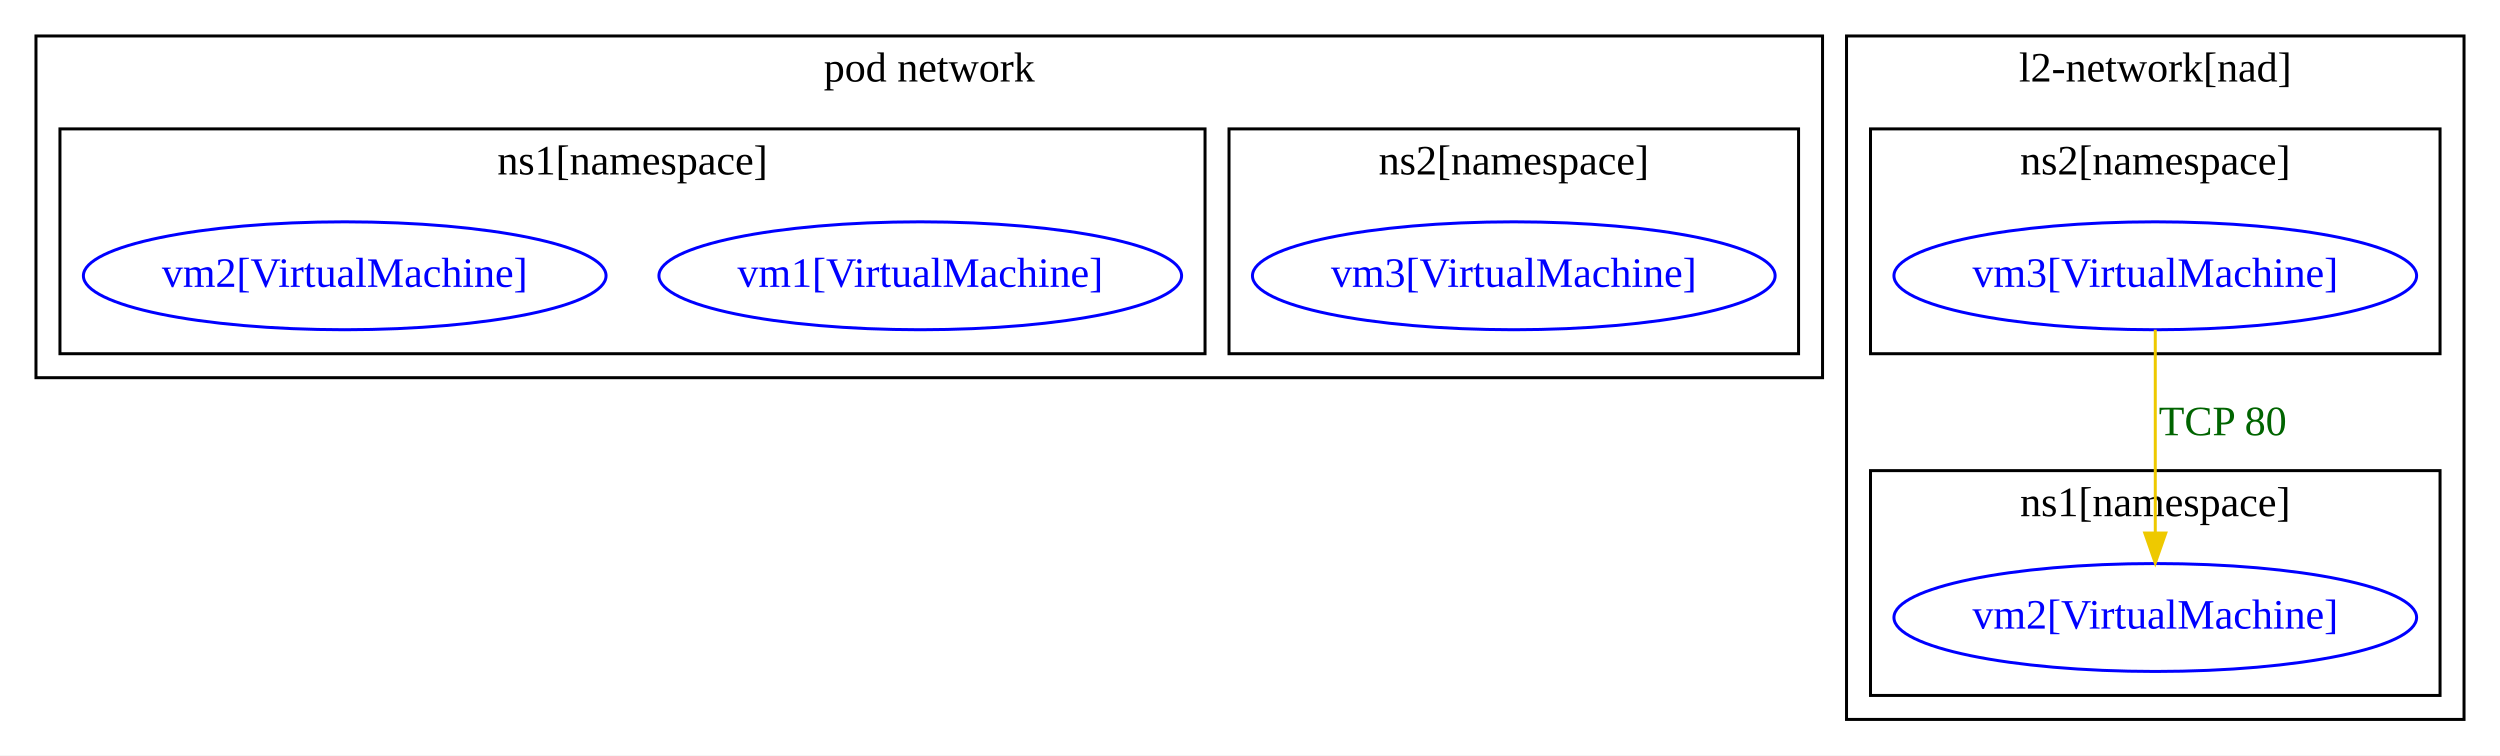
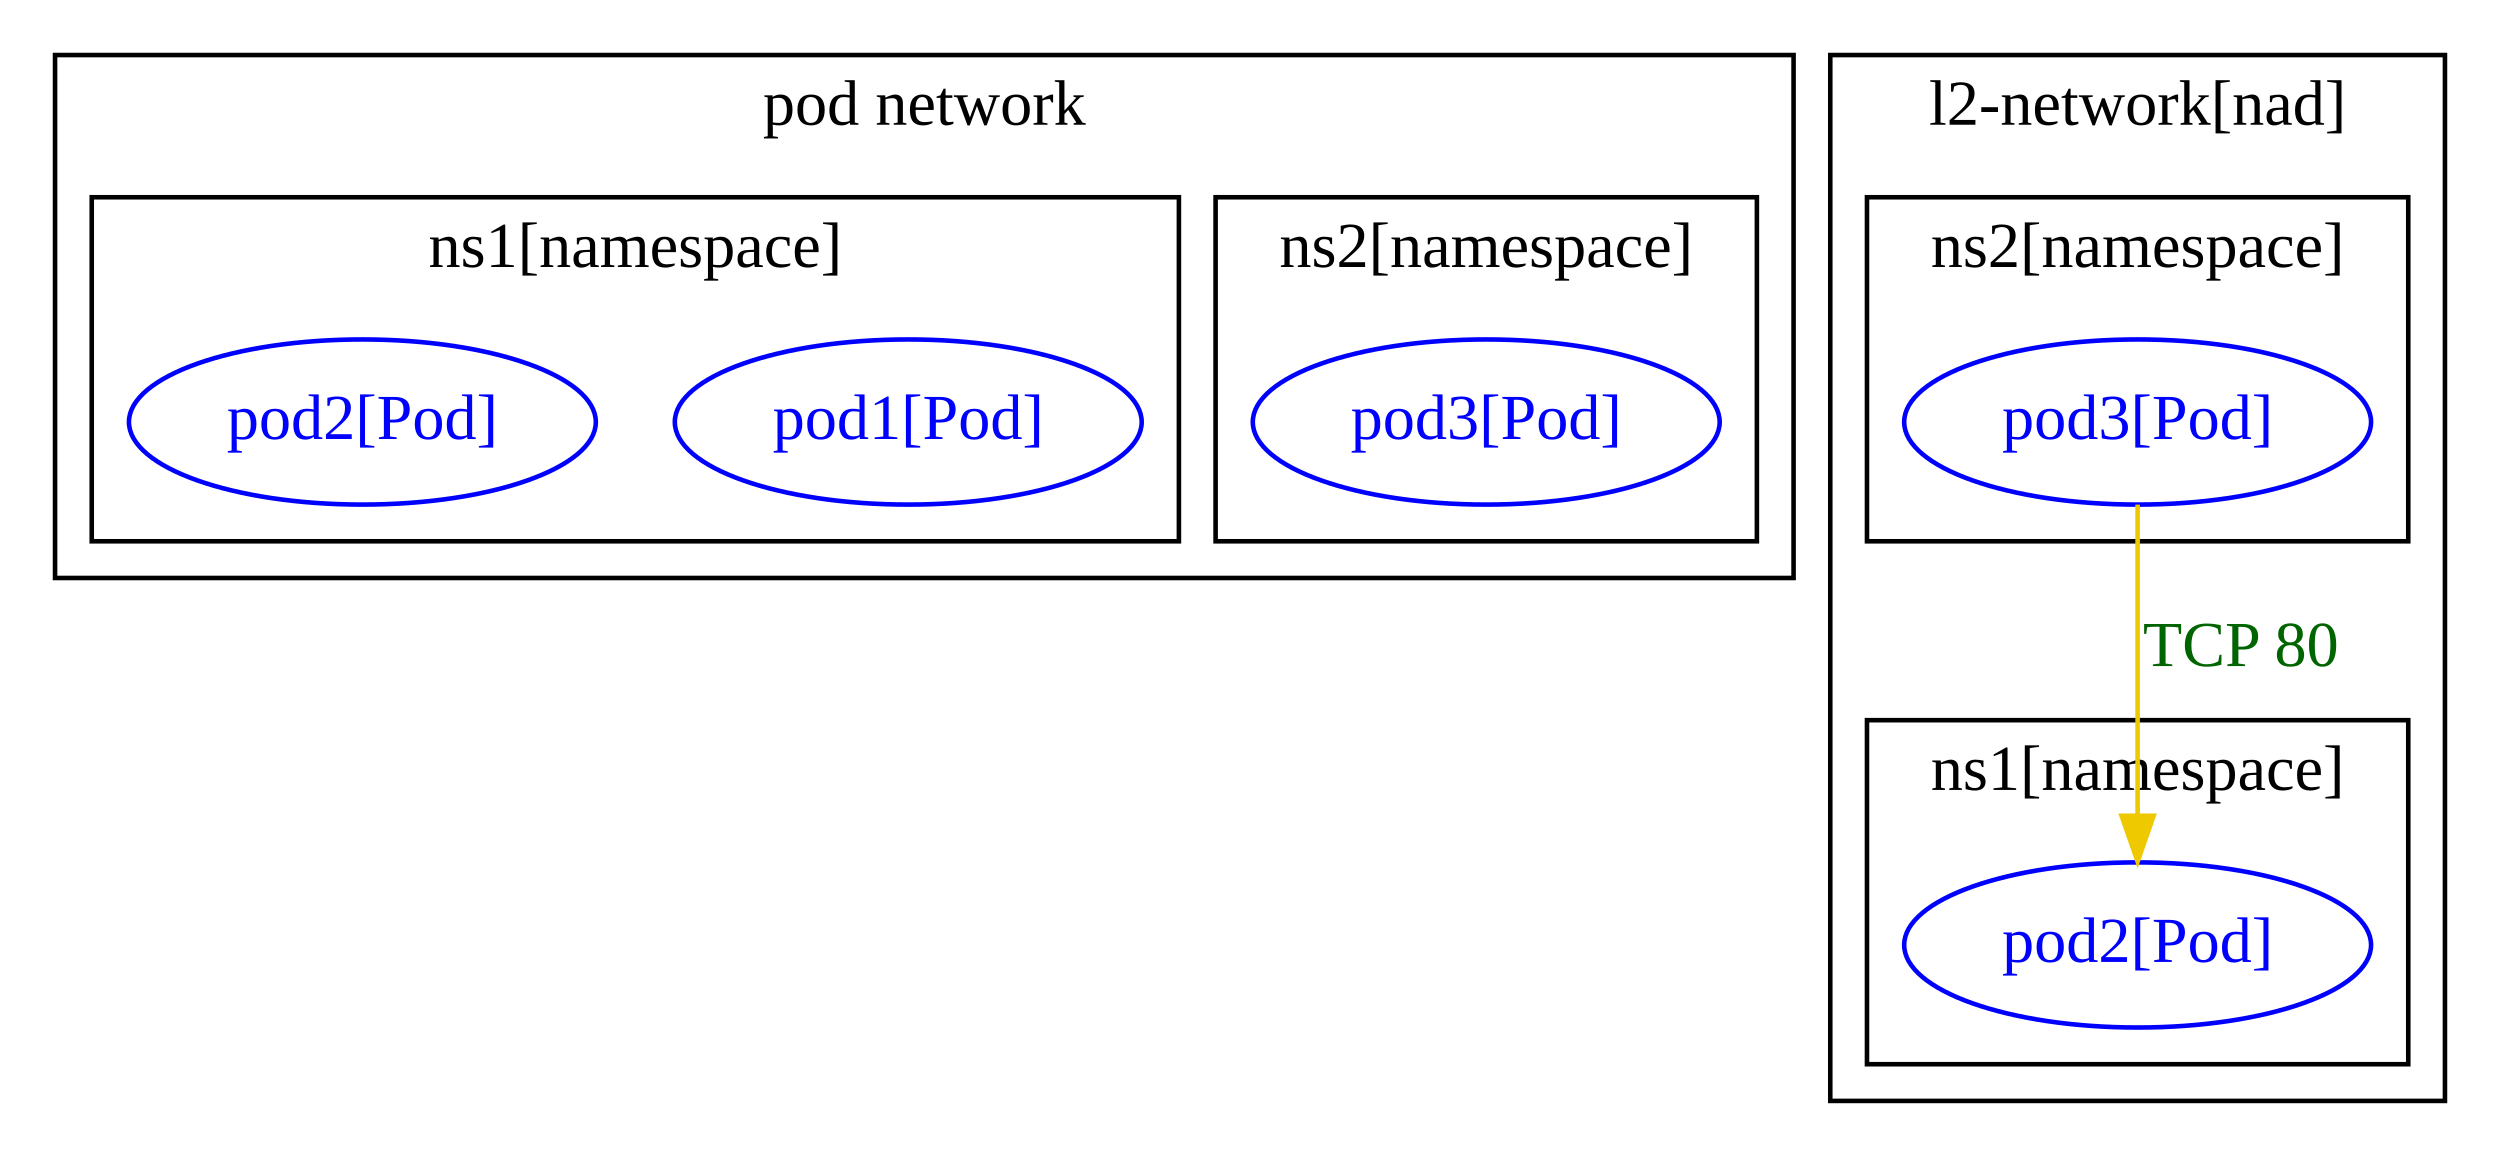
- <svg xmlns="http://www.w3.org/2000/svg" width="834pt" height="252pt" viewBox="0.00 0.00 834.00 252.00">
+ <svg xmlns="http://www.w3.org/2000/svg" width="545pt" height="252pt" viewBox="0.00 0.00 545.00 252.00">
  <g id="graph0" class="graph" transform="scale(1 1) rotate(0) translate(4 248)">
-     <polygon fill="white" stroke="transparent" points="-4,4 -4,-248 830,-248 830,4 -4,4" />
+     <polygon fill="white" stroke="transparent" points="-4,4 -4,-248 541,-248 541,4 -4,4" />
    <g id="clust1" class="cluster">
-       <polygon fill="none" stroke="black" points="8,-122 8,-236 604,-236 604,-122 8,-122" />
-       <text text-anchor="middle" x="306" y="-220.8" font-family="Times New Roman,serif" font-size="14.00">pod network</text>
+       <polygon fill="none" stroke="black" points="8,-122 8,-236 387,-236 387,-122 8,-122" />
+       <text text-anchor="middle" x="197.5" y="-220.8" font-family="Times New Roman,serif" font-size="14.00">pod network</text>
    </g>
    <g id="clust3" class="cluster">
-       <polygon fill="none" stroke="black" points="406,-130 406,-205 596,-205 596,-130 406,-130" />
-       <text text-anchor="middle" x="501" y="-189.8" font-family="Times New Roman,serif" font-size="14.00">ns2[namespace]</text>
+       <polygon fill="none" stroke="black" points="261,-130 261,-205 379,-205 379,-130 261,-130" />
+       <text text-anchor="middle" x="320" y="-189.8" font-family="Times New Roman,serif" font-size="14.00">ns2[namespace]</text>
    </g>
    <g id="clust2" class="cluster">
-       <polygon fill="none" stroke="black" points="16,-130 16,-205 398,-205 398,-130 16,-130" />
-       <text text-anchor="middle" x="207" y="-189.8" font-family="Times New Roman,serif" font-size="14.00">ns1[namespace]</text>
+       <polygon fill="none" stroke="black" points="16,-130 16,-205 253,-205 253,-130 16,-130" />
+       <text text-anchor="middle" x="134.5" y="-189.8" font-family="Times New Roman,serif" font-size="14.00">ns1[namespace]</text>
    </g>
    <g id="clust4" class="cluster">
-       <polygon fill="none" stroke="black" points="612,-8 612,-236 818,-236 818,-8 612,-8" />
-       <text text-anchor="middle" x="715" y="-220.8" font-family="Times New Roman,serif" font-size="14.00">l2-network[nad]</text>
+       <polygon fill="none" stroke="black" points="395,-8 395,-236 529,-236 529,-8 395,-8" />
+       <text text-anchor="middle" x="462" y="-220.8" font-family="Times New Roman,serif" font-size="14.00">l2-network[nad]</text>
    </g>
    <g id="clust6" class="cluster">
-       <polygon fill="none" stroke="black" points="620,-130 620,-205 810,-205 810,-130 620,-130" />
-       <text text-anchor="middle" x="715" y="-189.8" font-family="Times New Roman,serif" font-size="14.00">ns2[namespace]</text>
+       <polygon fill="none" stroke="black" points="403,-130 403,-205 521,-205 521,-130 403,-130" />
+       <text text-anchor="middle" x="462" y="-189.8" font-family="Times New Roman,serif" font-size="14.00">ns2[namespace]</text>
    </g>
    <g id="clust5" class="cluster">
-       <polygon fill="none" stroke="black" points="620,-16 620,-91 810,-91 810,-16 620,-16" />
-       <text text-anchor="middle" x="715" y="-75.8" font-family="Times New Roman,serif" font-size="14.00">ns1[namespace]</text>
+       <polygon fill="none" stroke="black" points="403,-16 403,-91 521,-91 521,-16 403,-16" />
+       <text text-anchor="middle" x="462" y="-75.8" font-family="Times New Roman,serif" font-size="14.00">ns1[namespace]</text>
    </g>
    <g id="node1" class="node">
-       <ellipse fill="none" stroke="blue" cx="303" cy="-156" rx="87.18" ry="18" />
-       <text text-anchor="middle" x="303" y="-152.3" font-family="Times New Roman,serif" font-size="14.00" fill="blue">vm1[VirtualMachine]</text>
+       <ellipse fill="none" stroke="blue" cx="194" cy="-156" rx="50.89" ry="18" />
+       <text text-anchor="middle" x="194" y="-152.3" font-family="Times New Roman,serif" font-size="14.00" fill="blue">pod1[Pod]</text>
    </g>
    <g id="node2" class="node">
-       <ellipse fill="none" stroke="blue" cx="111" cy="-156" rx="87.18" ry="18" />
-       <text text-anchor="middle" x="111" y="-152.3" font-family="Times New Roman,serif" font-size="14.00" fill="blue">vm2[VirtualMachine]</text>
+       <ellipse fill="none" stroke="blue" cx="75" cy="-156" rx="50.89" ry="18" />
+       <text text-anchor="middle" x="75" y="-152.3" font-family="Times New Roman,serif" font-size="14.00" fill="blue">pod2[Pod]</text>
    </g>
    <g id="node3" class="node">
-       <ellipse fill="none" stroke="blue" cx="501" cy="-156" rx="87.18" ry="18" />
-       <text text-anchor="middle" x="501" y="-152.3" font-family="Times New Roman,serif" font-size="14.00" fill="blue">vm3[VirtualMachine]</text>
+       <ellipse fill="none" stroke="blue" cx="320" cy="-156" rx="50.89" ry="18" />
+       <text text-anchor="middle" x="320" y="-152.3" font-family="Times New Roman,serif" font-size="14.00" fill="blue">pod3[Pod]</text>
    </g>
    <g id="node4" class="node">
-       <ellipse fill="none" stroke="blue" cx="715" cy="-42" rx="87.18" ry="18" />
-       <text text-anchor="middle" x="715" y="-38.3" font-family="Times New Roman,serif" font-size="14.00" fill="blue">vm2[VirtualMachine]</text>
+       <ellipse fill="none" stroke="blue" cx="462" cy="-42" rx="50.89" ry="18" />
+       <text text-anchor="middle" x="462" y="-38.3" font-family="Times New Roman,serif" font-size="14.00" fill="blue">pod2[Pod]</text>
    </g>
    <g id="node5" class="node">
-       <ellipse fill="none" stroke="blue" cx="715" cy="-156" rx="87.18" ry="18" />
-       <text text-anchor="middle" x="715" y="-152.3" font-family="Times New Roman,serif" font-size="14.00" fill="blue">vm3[VirtualMachine]</text>
+       <ellipse fill="none" stroke="blue" cx="462" cy="-156" rx="50.89" ry="18" />
+       <text text-anchor="middle" x="462" y="-152.3" font-family="Times New Roman,serif" font-size="14.00" fill="blue">pod3[Pod]</text>
    </g>
    <g id="edge1" class="edge">
-       <path fill="none" stroke="#eec900" d="M715,-137.99C715,-120.06 715,-91.56 715,-70.44" />
-       <polygon fill="#eec900" stroke="#eec900" points="718.5,-70.17 715,-60.17 711.5,-70.17 718.5,-70.17" />
-       <text text-anchor="middle" x="737.5" y="-102.8" font-family="Times New Roman,serif" font-size="14.00" fill="darkgreen">TCP 80</text>
+       <path fill="none" stroke="#eec900" d="M462,-137.99C462,-120.06 462,-91.56 462,-70.44" />
+       <polygon fill="#eec900" stroke="#eec900" points="465.5,-70.17 462,-60.17 458.5,-70.17 465.5,-70.17" />
+       <text text-anchor="middle" x="484.5" y="-102.8" font-family="Times New Roman,serif" font-size="14.00" fill="darkgreen">TCP 80</text>
    </g>
  </g>
</svg>
